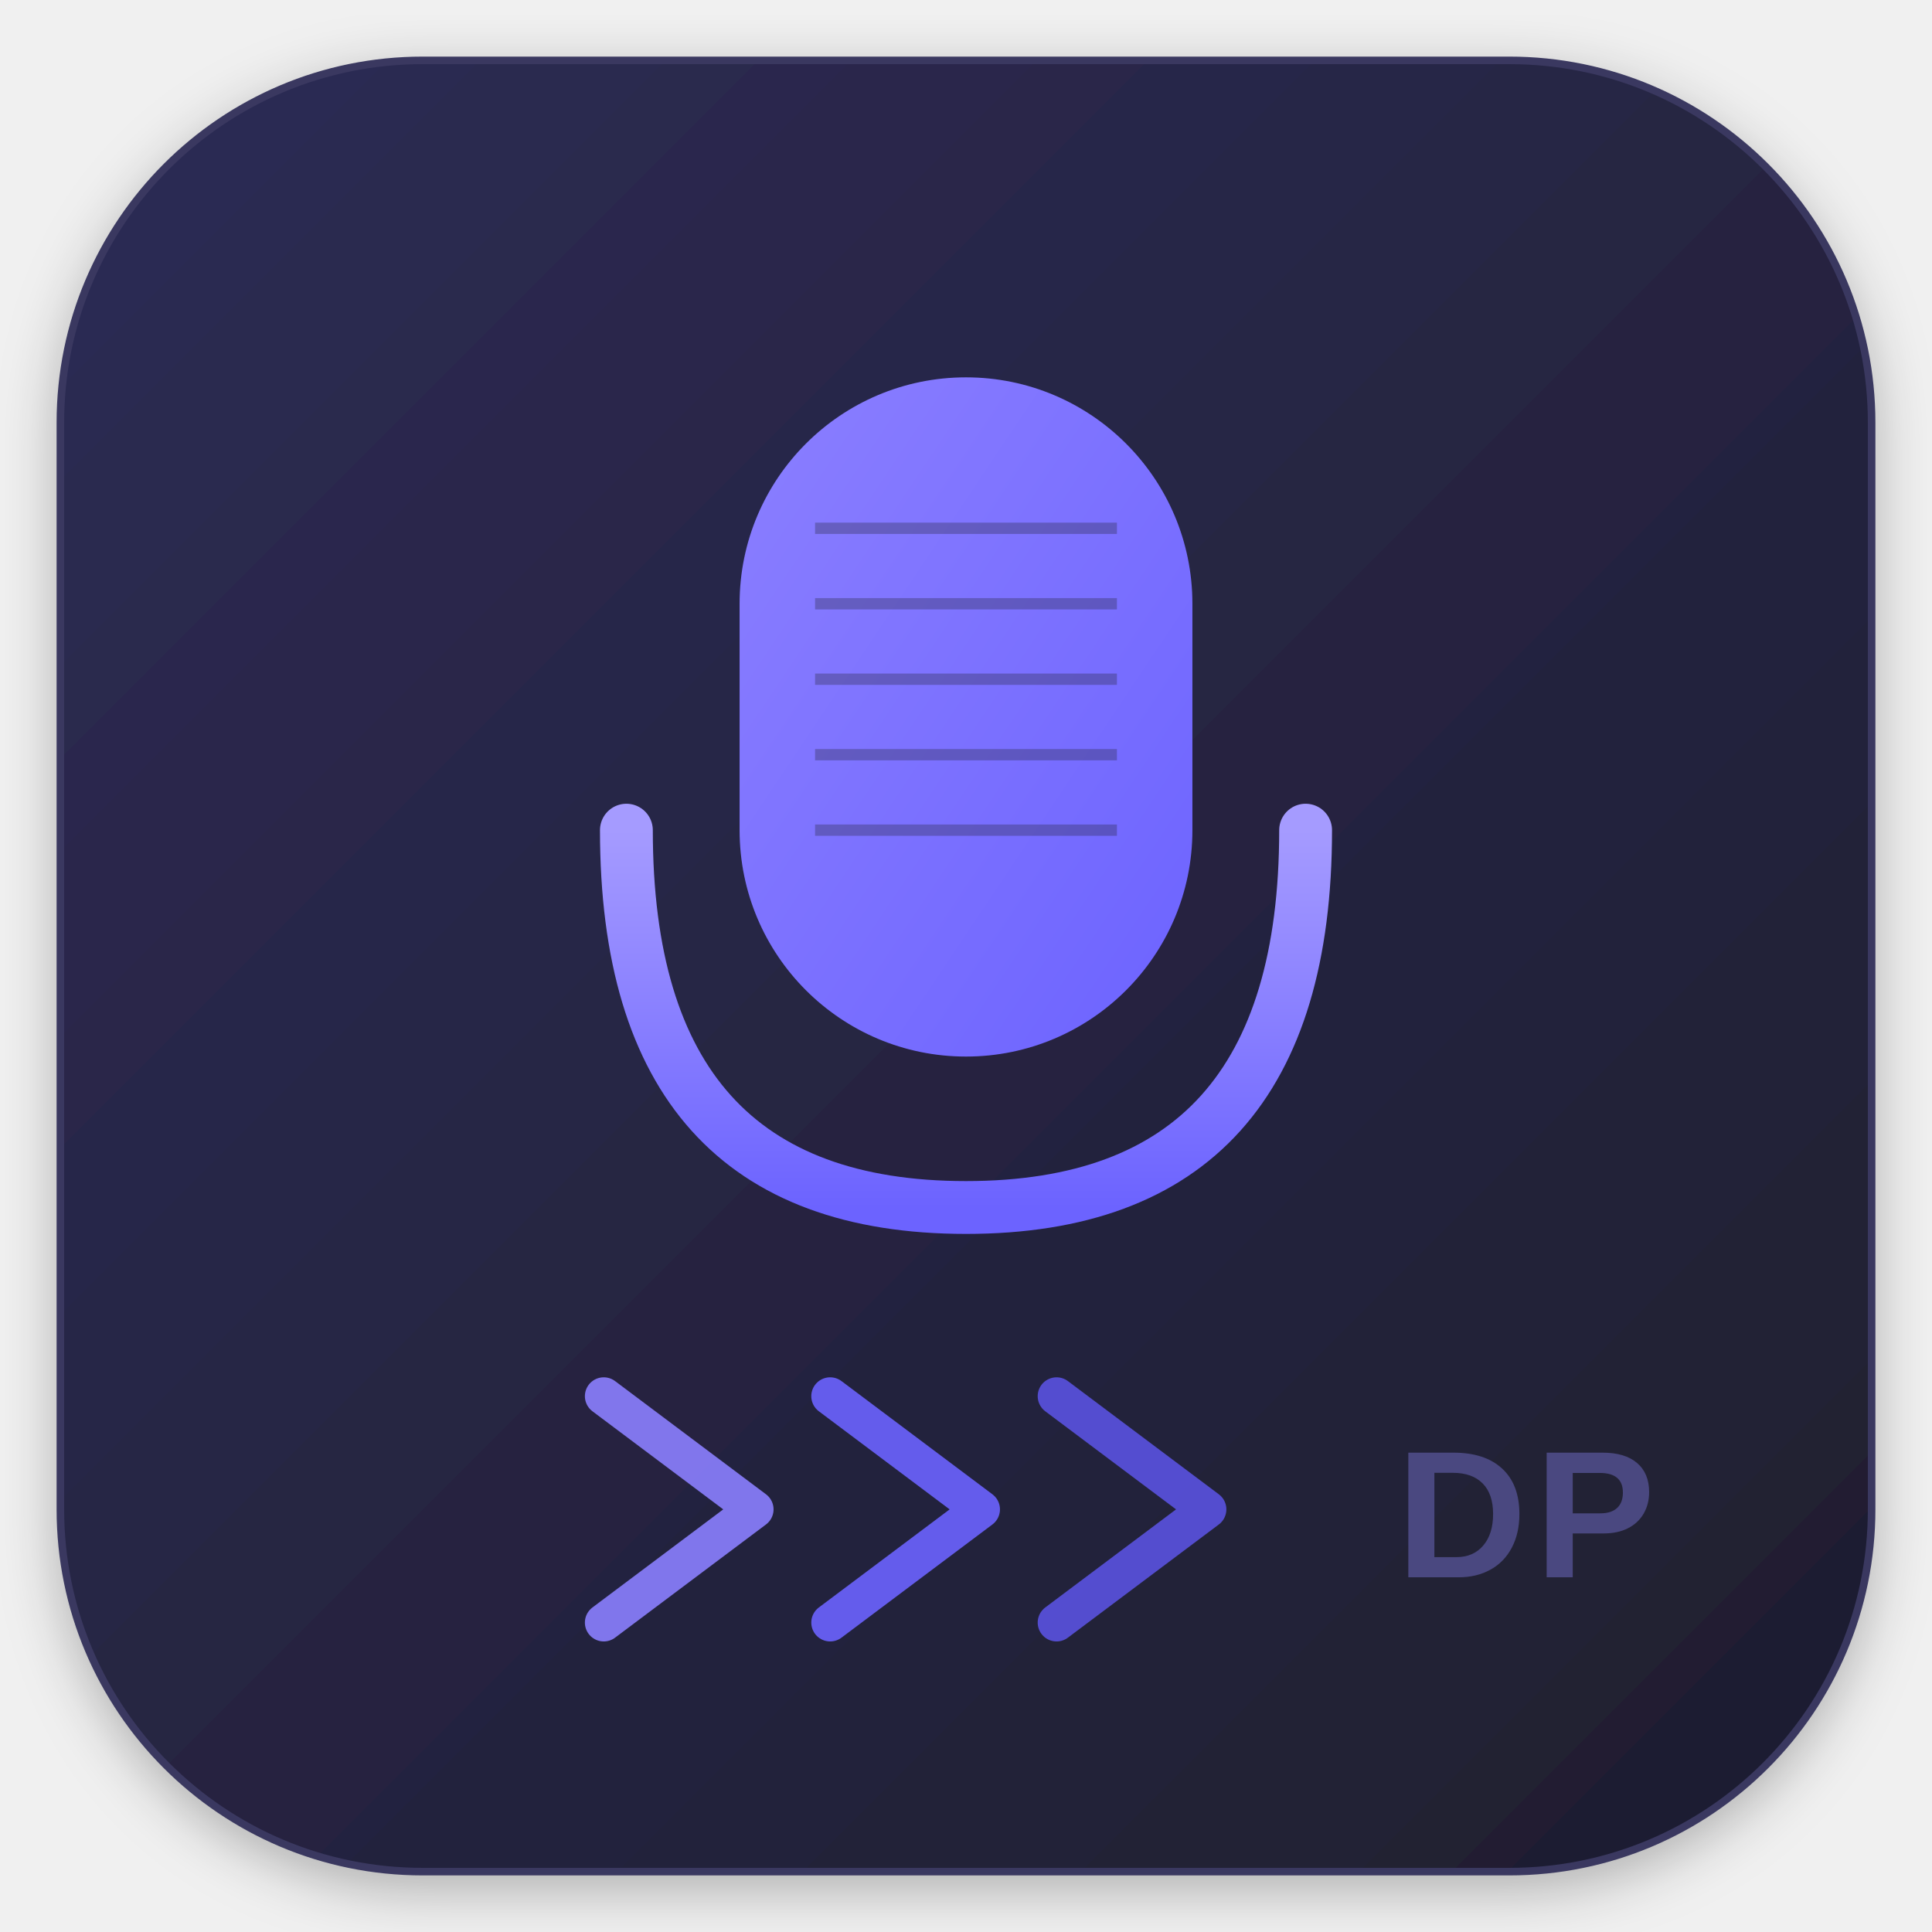
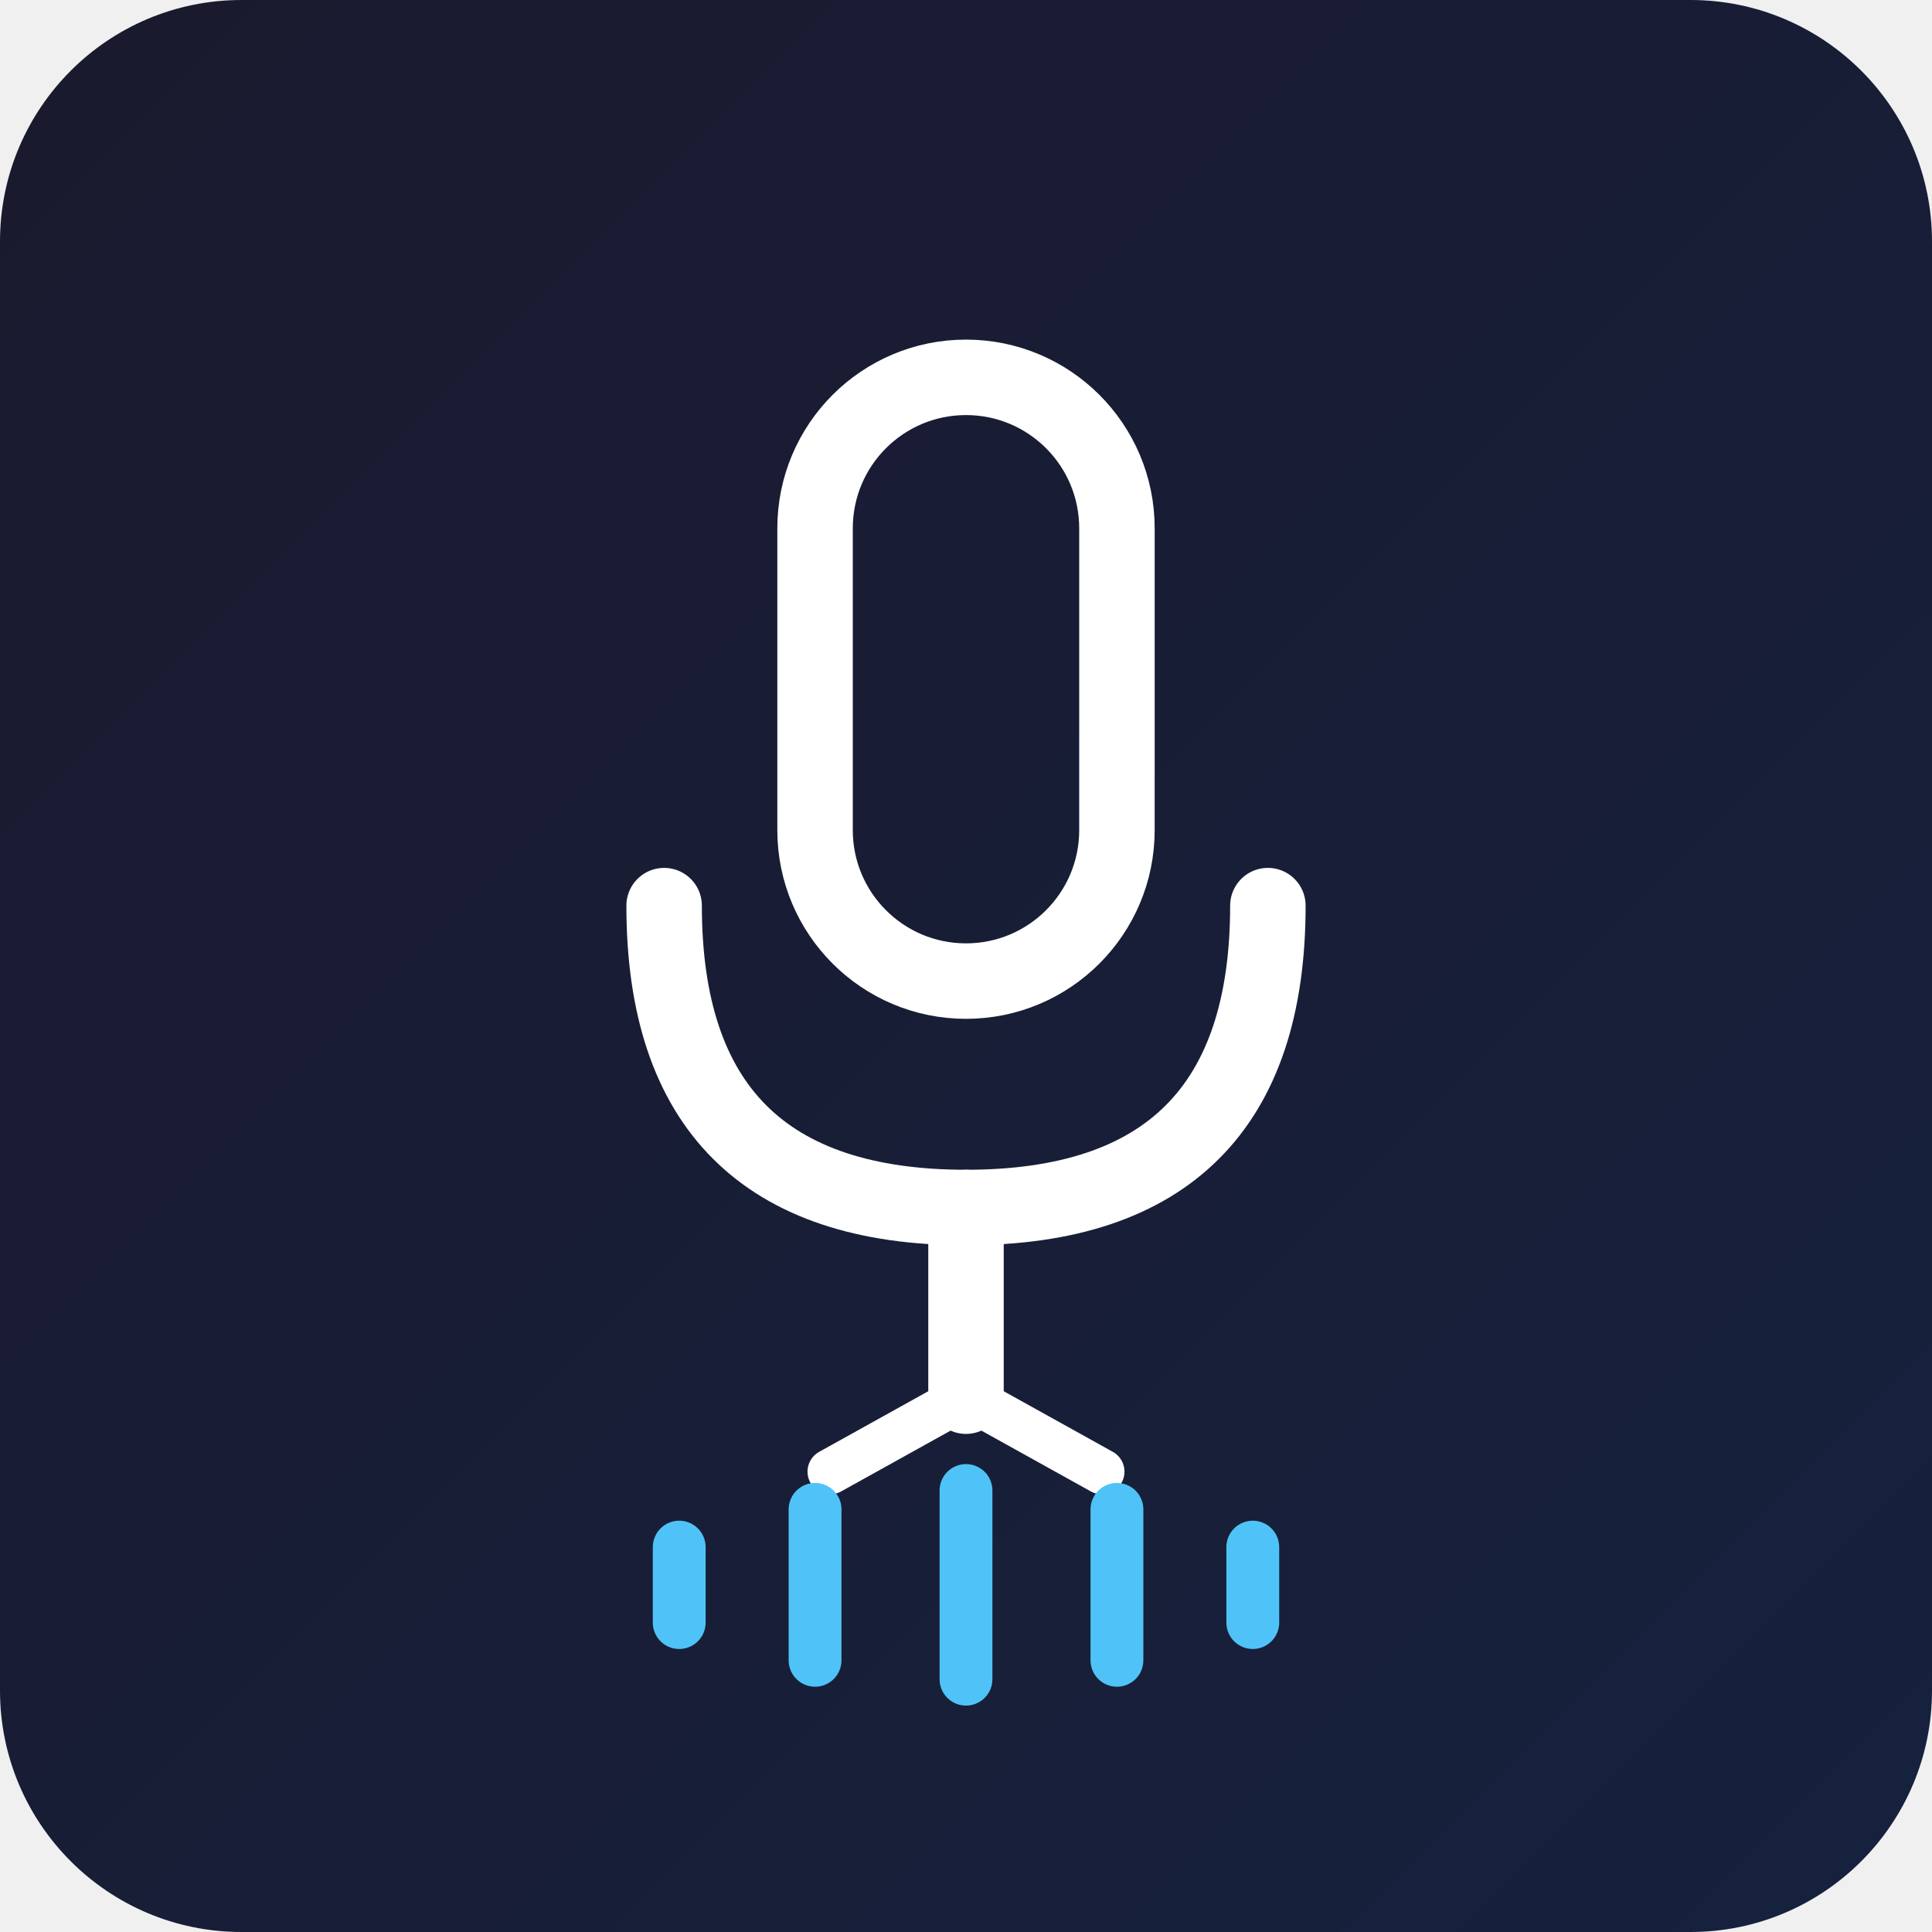
- <svg xmlns="http://www.w3.org/2000/svg" width="512" height="512" viewBox="0 0 512 512">
+ <svg xmlns="http://www.w3.org/2000/svg" viewBox="0 0 512 512">
  <defs>
-     <linearGradient id="bg" x1="0%" y1="0%" x2="100%" y2="100%">
-       <stop offset="0%" stop-color="#2D2B55" />
-       <stop offset="100%" stop-color="#1E1E2E" />
+     <linearGradient id="bg" x1="0" y1="0" x2="1" y2="1">
+       <stop offset="0%" stop-color="#1a1a2e" />
+       <stop offset="100%" stop-color="#16213e" />
    </linearGradient>
-     <linearGradient id="accent" x1="0%" y1="0%" x2="100%" y2="100%">
-       <stop offset="0%" stop-color="#8B7FFF" />
-       <stop offset="100%" stop-color="#6C63FF" />
-     </linearGradient>
-     <linearGradient id="glow" x1="0%" y1="0%" x2="0%" y2="100%">
-       <stop offset="0%" stop-color="#A59BFF" />
-       <stop offset="100%" stop-color="#6C63FF" />
-     </linearGradient>
-     <filter id="shadow" x="-10%" y="-10%" width="120%" height="120%">
-       <feDropShadow dx="0" dy="4" stdDeviation="8" flood-color="#000000" flood-opacity="0.3" />
-     </filter>
-     <filter id="innerGlow" x="-20%" y="-20%" width="140%" height="140%">
-       <feGaussianBlur in="SourceGraphic" stdDeviation="6" result="blur" />
-       <feComposite in="blur" in2="SourceGraphic" operator="over" />
-     </filter>
  </defs>
-   <rect x="16" y="16" width="480" height="480" rx="96" ry="96" fill="url(#bg)" filter="url(#shadow)" />
-   <rect x="16" y="16" width="480" height="480" rx="96" ry="96" fill="none" stroke="#3A3860" stroke-width="2" />
-   <rect x="196" y="100" width="120" height="180" rx="60" ry="60" fill="url(#accent)" />
-   <line x1="216" y1="140" x2="296" y2="140" stroke="#1E1E2E" stroke-width="3" stroke-opacity="0.3" />
-   <line x1="216" y1="160" x2="296" y2="160" stroke="#1E1E2E" stroke-width="3" stroke-opacity="0.3" />
-   <line x1="216" y1="180" x2="296" y2="180" stroke="#1E1E2E" stroke-width="3" stroke-opacity="0.3" />
-   <line x1="216" y1="200" x2="296" y2="200" stroke="#1E1E2E" stroke-width="3" stroke-opacity="0.3" />
-   <line x1="216" y1="220" x2="296" y2="220" stroke="#1E1E2E" stroke-width="3" stroke-opacity="0.3" />
-   <path d="M 166 220 Q 166 320 256 320 Q 346 320 346 220" fill="none" stroke="url(#glow)" stroke-width="14" stroke-linecap="round" />
-   <line x1="256" y1="320" x2="256" y2="370" stroke="url(#glow)" stroke-width="14" stroke-linecap="round" />
-   <g opacity="0.9">
-     <path d="M 160 370 L 200 400 L 160 430" fill="none" stroke="#8B7FFF" stroke-width="10" stroke-linecap="round" stroke-linejoin="round" />
-     <path d="M 220 370 L 260 400 L 220 430" fill="none" stroke="#6C63FF" stroke-width="10" stroke-linecap="round" stroke-linejoin="round" />
-     <path d="M 280 370 L 320 400 L 280 430" fill="none" stroke="#5A52E0" stroke-width="10" stroke-linecap="round" stroke-linejoin="round" />
-   </g>
-   <text x="370" y="418" font-family="Arial, Helvetica, sans-serif" font-weight="bold" font-size="48" fill="#4A4880" letter-spacing="2">DP</text>
+   <rect width="512" height="512" rx="64" fill="url(#bg)" />
+   <rect x="216" y="100" width="80" height="160" rx="40" fill="none" stroke="#ffffff" stroke-width="20" />
+   <path d="M176 240 Q176 320 256 320 Q336 320 336 240" fill="none" stroke="#ffffff" stroke-width="20" stroke-linecap="round" />
+   <line x1="256" y1="320" x2="256" y2="370" stroke="#ffffff" stroke-width="20" stroke-linecap="round" />
+   <polyline points="220,390 256,370 292,390" fill="none" stroke="#ffffff" stroke-width="12" stroke-linecap="round" stroke-linejoin="round" />
+   <line x1="180" y1="430" x2="180" y2="410" stroke="#4fc3f7" stroke-width="14" stroke-linecap="round" />
+   <line x1="216" y1="440" x2="216" y2="400" stroke="#4fc3f7" stroke-width="14" stroke-linecap="round" />
+   <line x1="256" y1="445" x2="256" y2="395" stroke="#4fc3f7" stroke-width="14" stroke-linecap="round" />
+   <line x1="296" y1="440" x2="296" y2="400" stroke="#4fc3f7" stroke-width="14" stroke-linecap="round" />
+   <line x1="332" y1="430" x2="332" y2="410" stroke="#4fc3f7" stroke-width="14" stroke-linecap="round" />
</svg>
